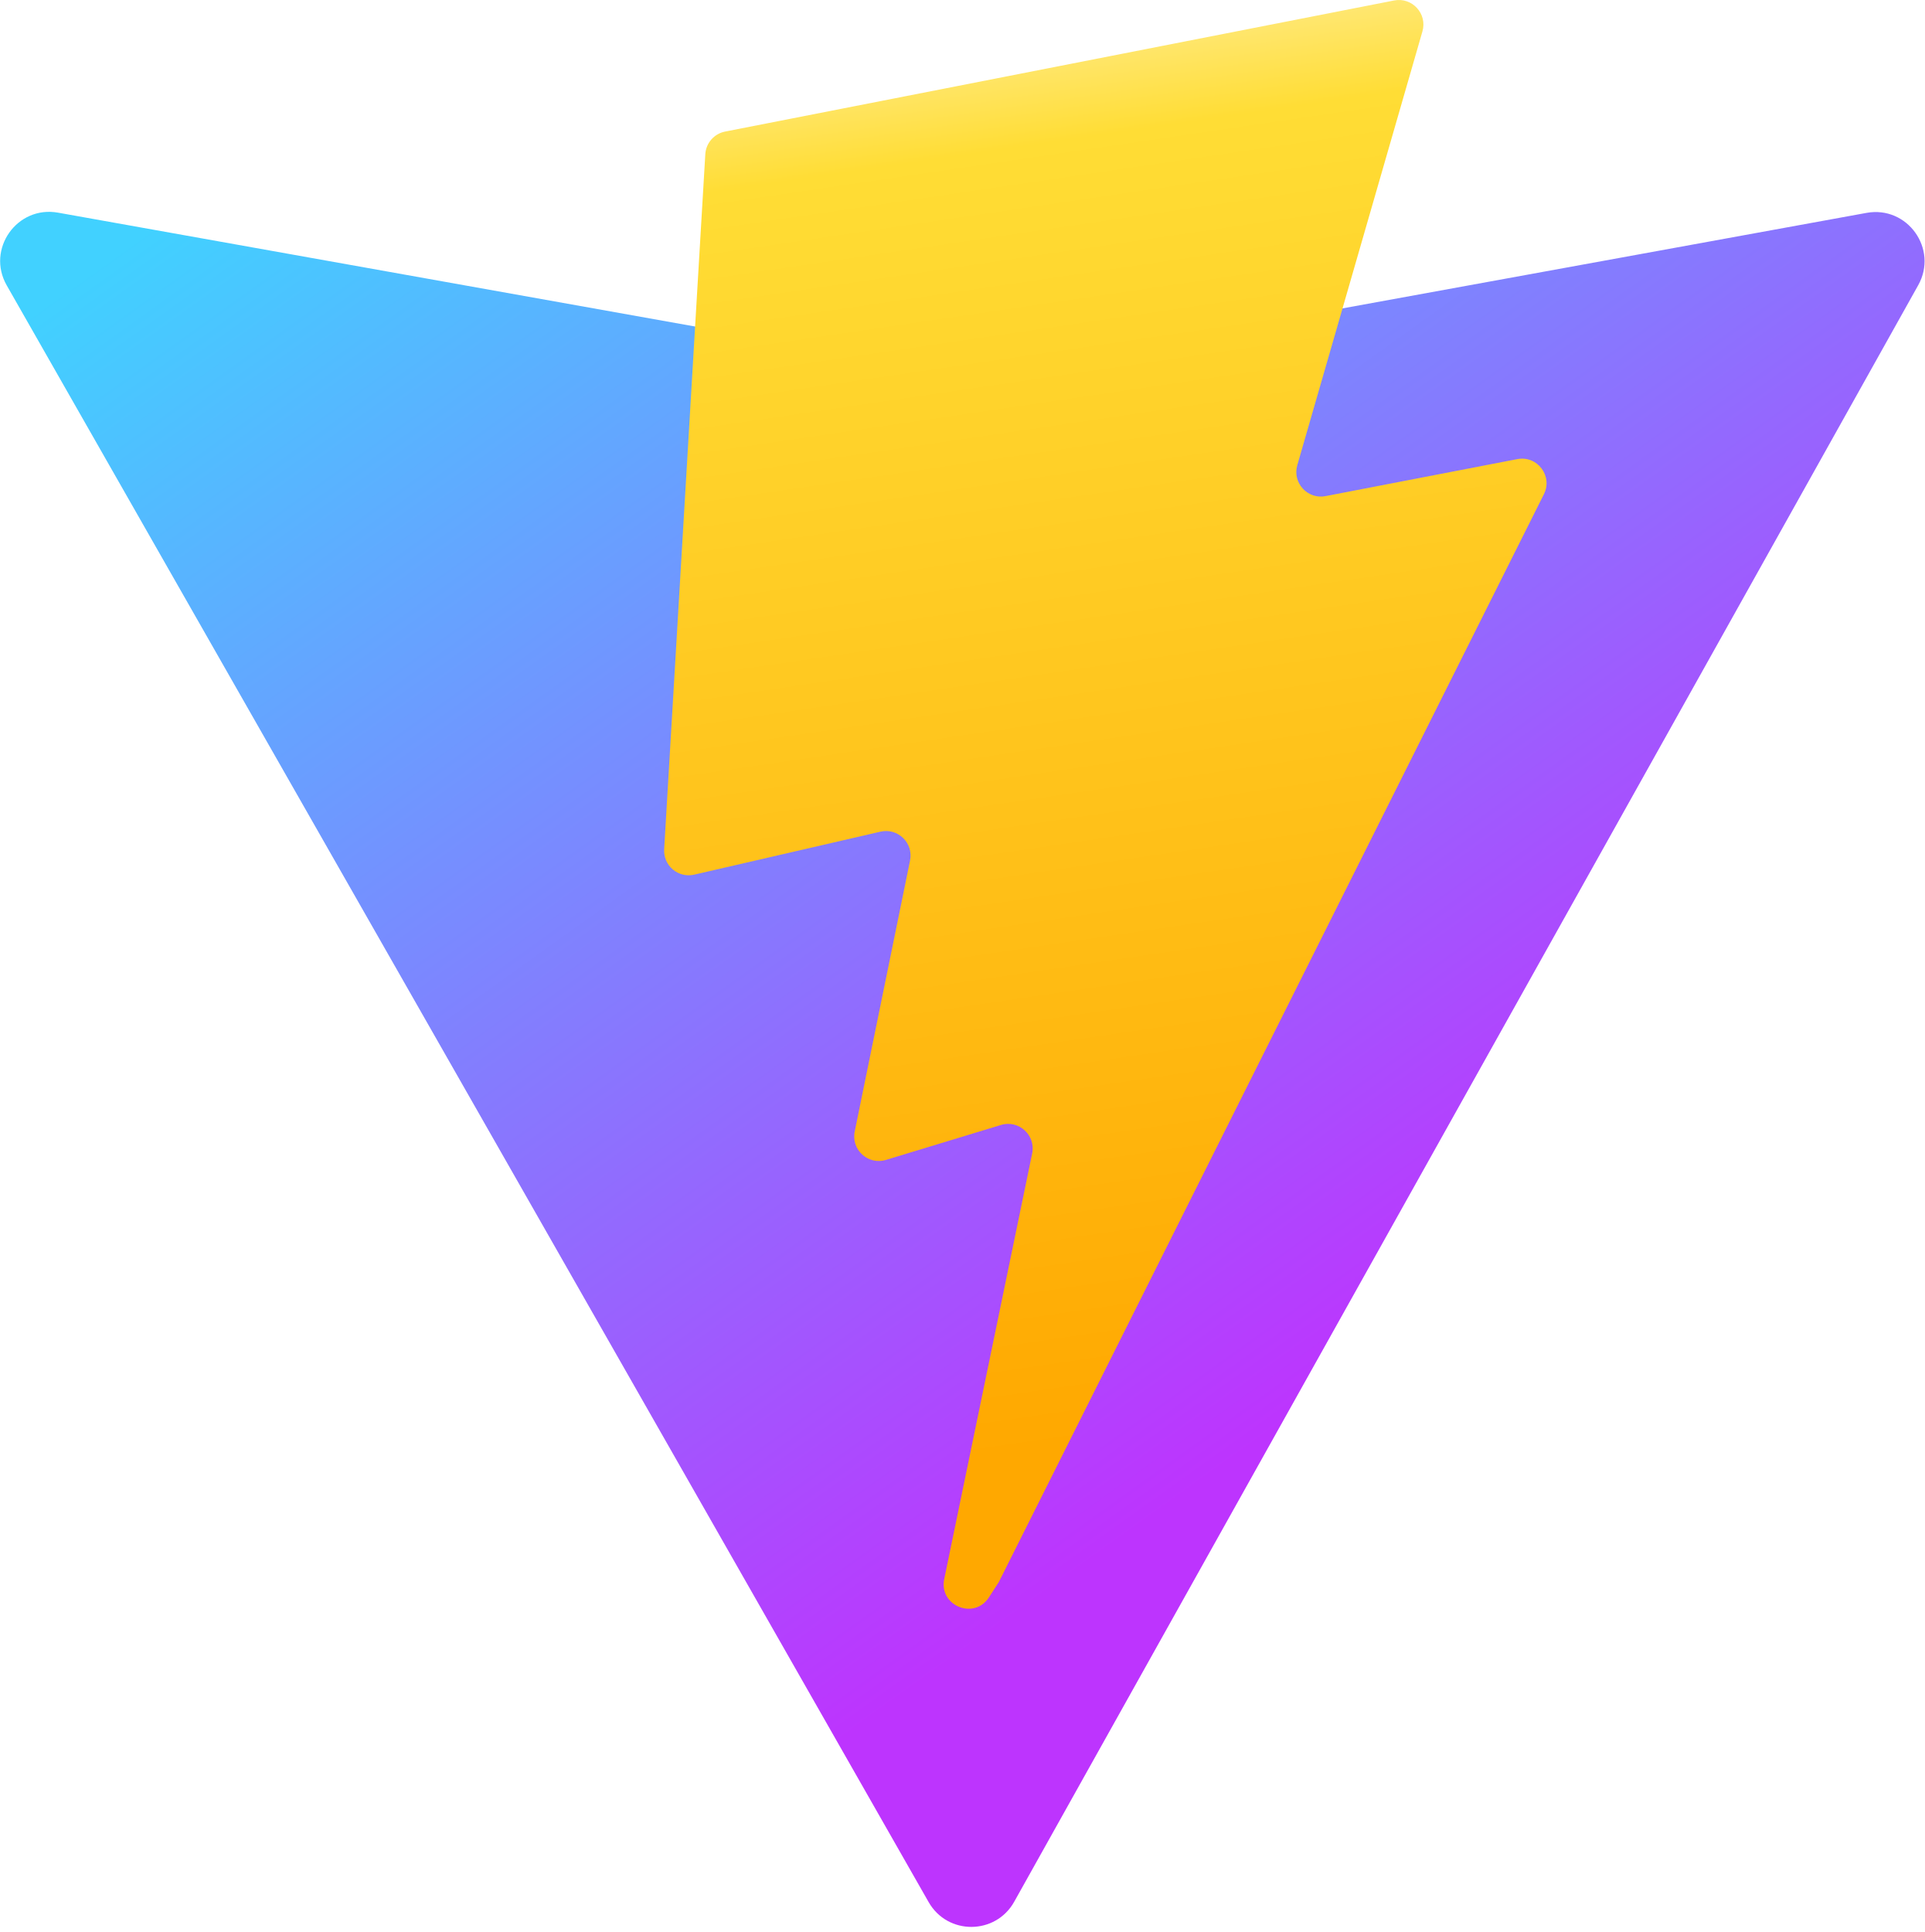
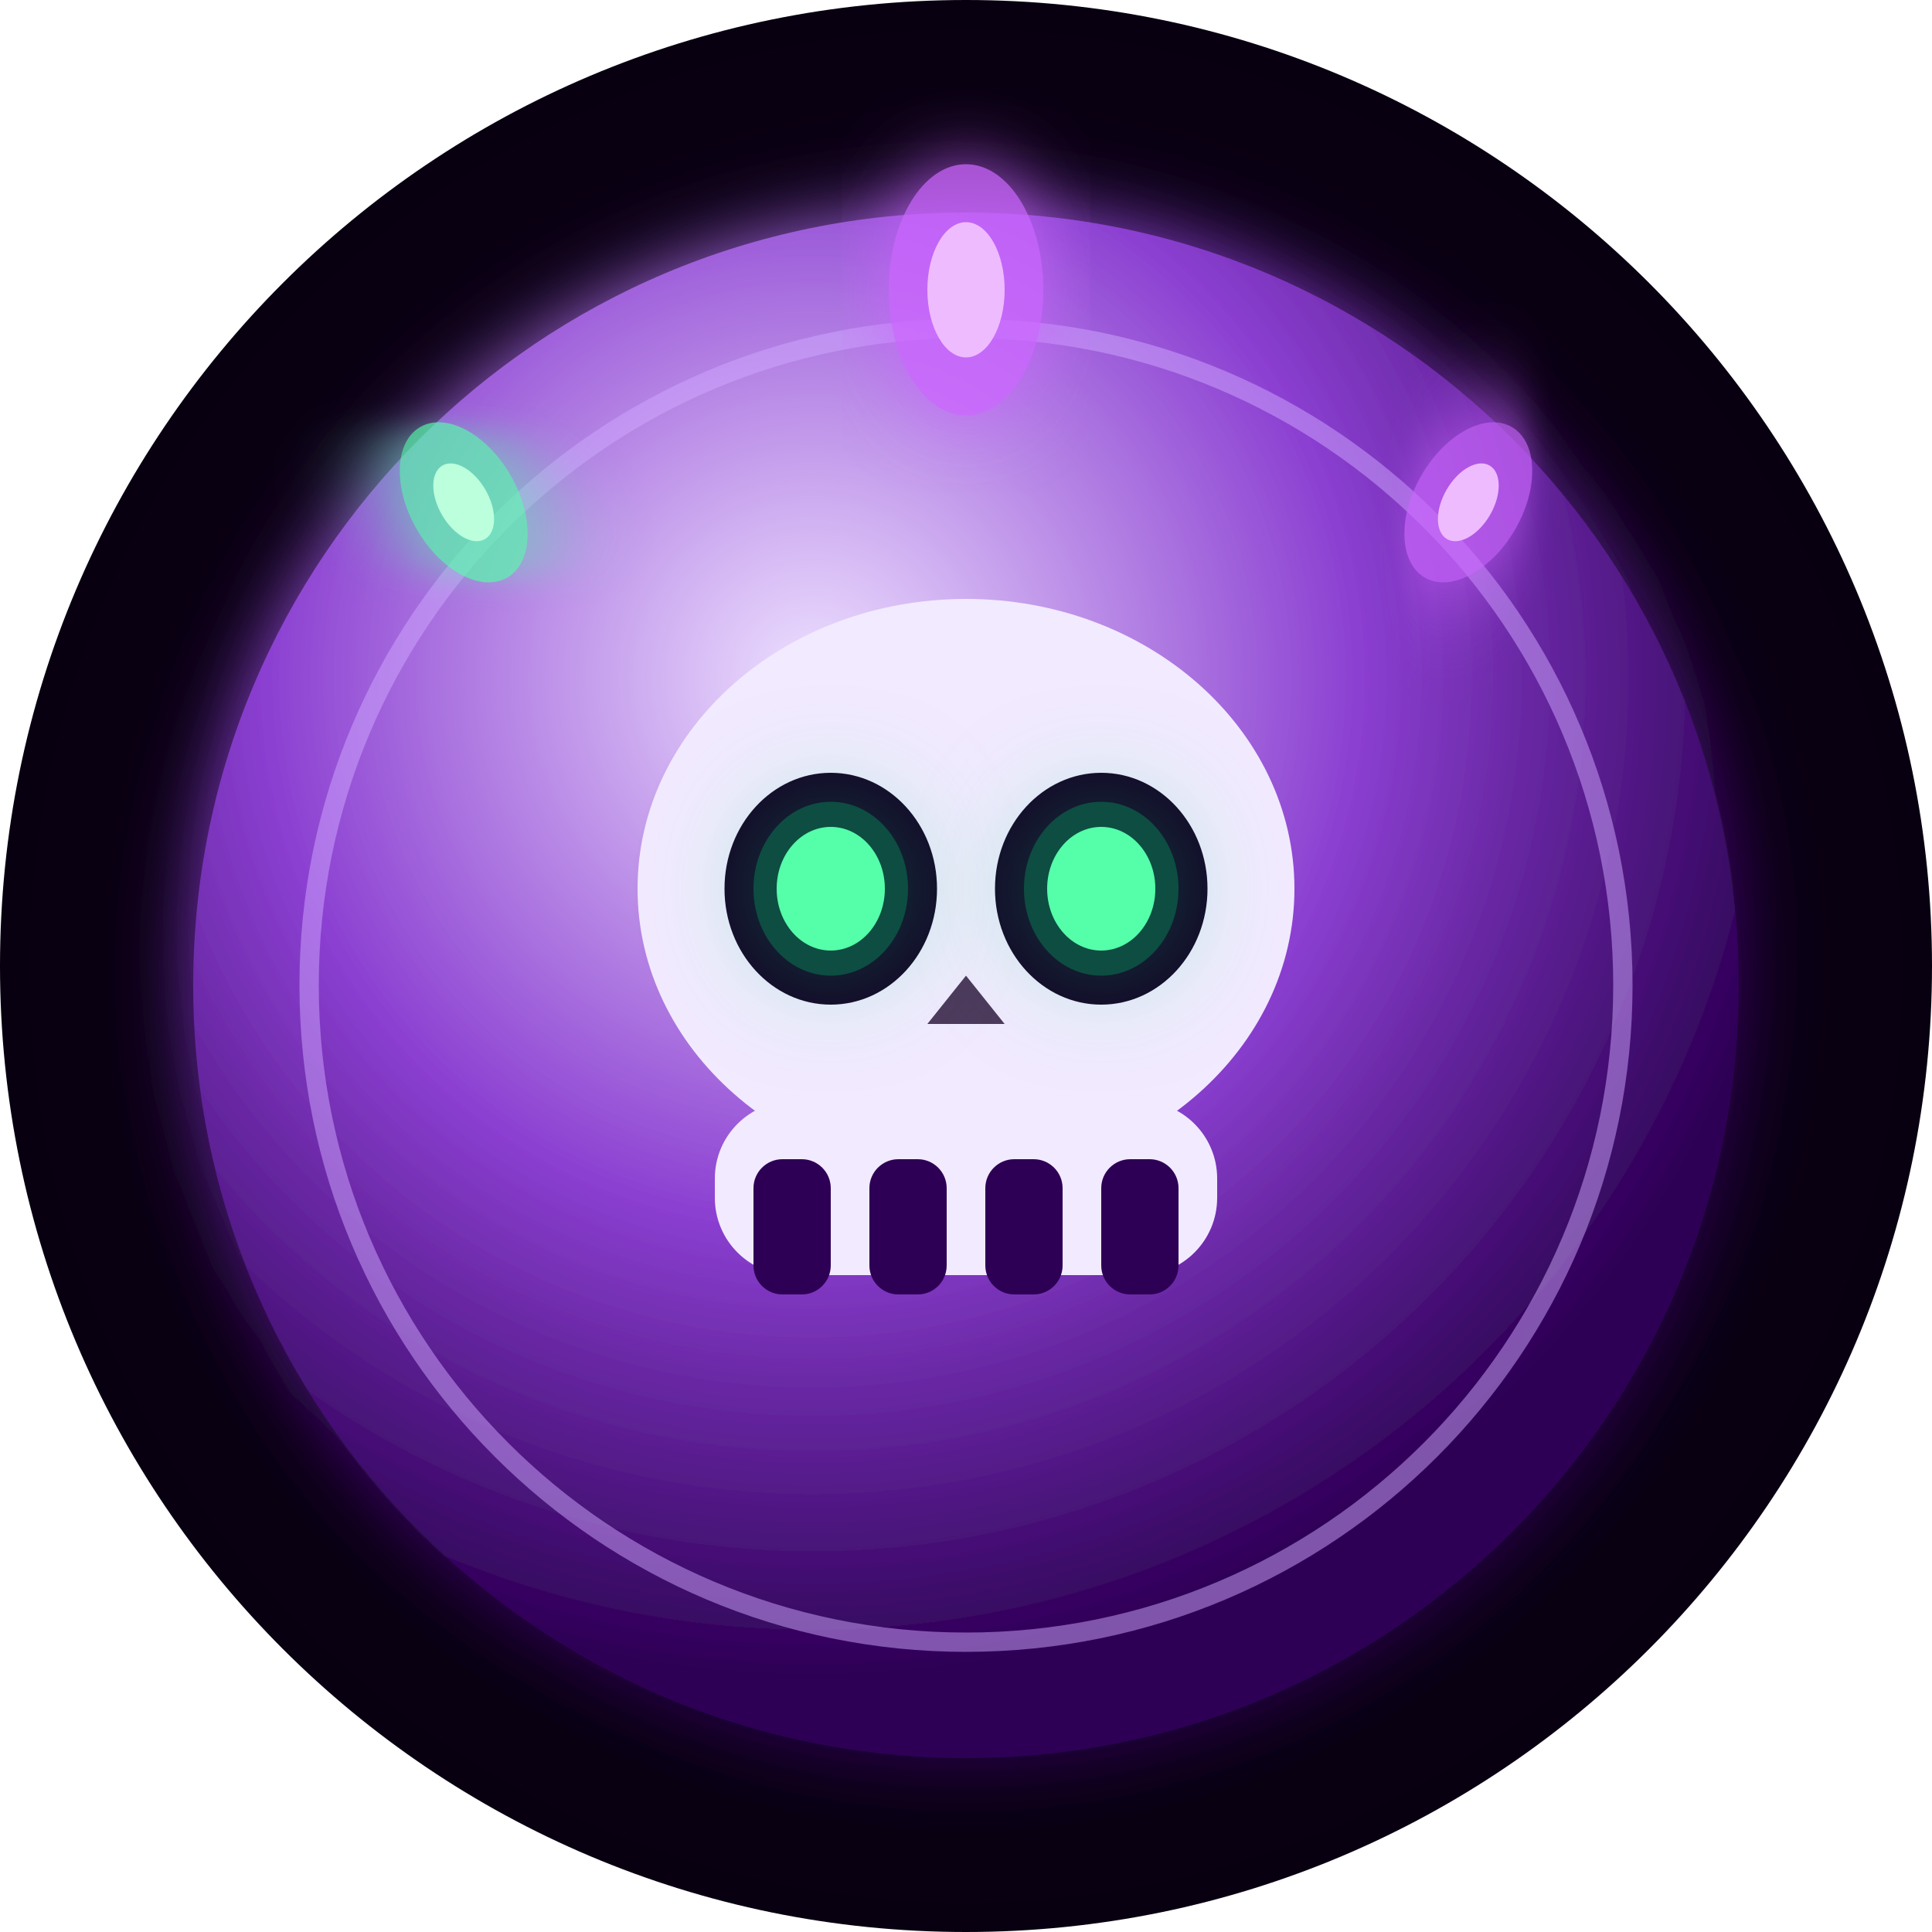
- <svg xmlns="http://www.w3.org/2000/svg" aria-hidden="true" role="img" class="iconify iconify--logos" width="31.88" height="32" preserveAspectRatio="xMidYMid meet" viewBox="0 0 256 257">
+ <svg xmlns="http://www.w3.org/2000/svg" viewBox="0 0 100 100" width="100" height="100">
  <defs>
-     <linearGradient id="IconifyId1813088fe1fbc01fb466" x1="-.828%" x2="57.636%" y1="7.652%" y2="78.411%">
-       <stop offset="0%" stop-color="#41D1FF" />
-       <stop offset="100%" stop-color="#BD34FE" />
-     </linearGradient>
-     <linearGradient id="IconifyId1813088fe1fbc01fb467" x1="43.376%" x2="50.316%" y1="2.242%" y2="89.03%">
-       <stop offset="0%" stop-color="#FFEA83" />
-       <stop offset="8.333%" stop-color="#FFDD35" />
-       <stop offset="100%" stop-color="#FFA800" />
-     </linearGradient>
+     <radialGradient id="pieceGrad" cx="40%" cy="30%" r="65%">
+       <stop offset="0%" stop-color="#ede0ff" />
+       <stop offset="55%" stop-color="#8b3fd1" />
+       <stop offset="100%" stop-color="#2d0055" />
+     </radialGradient>
+     <radialGradient id="eyeGlow" cx="50%" cy="50%" r="50%">
+       <stop offset="0%" stop-color="#aaffcc" />
+       <stop offset="100%" stop-color="#00cc66" stop-opacity="0" />
+     </radialGradient>
+     <radialGradient id="bgDark" cx="50%" cy="50%" r="50%">
+       <stop offset="0%" stop-color="#150025" />
+       <stop offset="100%" stop-color="#080010" />
+     </radialGradient>
+     <filter id="glow" x="-30%" y="-30%" width="160%" height="160%">
+       <feGaussianBlur stdDeviation="2" result="blur" />
+       <feMerge>
+         <feMergeNode in="blur" />
+         <feMergeNode in="SourceGraphic" />
+       </feMerge>
+     </filter>
+     <filter id="eyeBloom" x="-80%" y="-80%" width="260%" height="260%">
+       <feGaussianBlur stdDeviation="3" result="blur" />
+       <feMerge>
+         <feMergeNode in="blur" />
+         <feMergeNode in="SourceGraphic" />
+       </feMerge>
+     </filter>
  </defs>
-   <path fill="url(#IconifyId1813088fe1fbc01fb466)" d="M255.153 37.938L134.897 252.976c-2.483 4.44-8.862 4.466-11.382.048L.875 37.958c-2.746-4.814 1.371-10.646 6.827-9.67l120.385 21.517a6.537 6.537 0 0 0 2.322-.004l117.867-21.483c5.438-.991 9.574 4.796 6.877 9.62Z" />
-   <path fill="url(#IconifyId1813088fe1fbc01fb467)" d="M185.432.063L96.44 17.501a3.268 3.268 0 0 0-2.634 3.014l-5.474 92.456a3.268 3.268 0 0 0 3.997 3.378l24.777-5.718c2.318-.535 4.413 1.507 3.936 3.838l-7.361 36.047c-.495 2.426 1.782 4.5 4.151 3.78l15.304-4.649c2.372-.72 4.652 1.36 4.15 3.788l-11.698 56.621c-.732 3.542 3.979 5.473 5.943 2.437l1.313-2.028l72.516-144.72c1.215-2.423-.88-5.186-3.54-4.672l-25.505 4.922c-2.396.462-4.435-1.77-3.759-4.114l16.646-57.705c.677-2.35-1.37-4.583-3.769-4.113Z" />
+   <circle cx="50" cy="50" r="50" fill="url(#bgDark)" />
+   <circle cx="50" cy="51" r="40" fill="url(#pieceGrad)" filter="url(#glow)" />
+   <circle cx="50" cy="51" r="34" fill="none" stroke="#d0a8ff" stroke-width="1" opacity="0.5" />
+   <ellipse cx="50" cy="46" rx="17" ry="15" fill="#f2eaff" />
+   <rect x="37" y="57" width="26" height="9" rx="4" fill="#f2eaff" />
+   <rect x="39" y="60" width="4" height="7" rx="1.5" fill="#2d0055" />
+   <rect x="45" y="60" width="4" height="7" rx="1.5" fill="#2d0055" />
+   <rect x="51" y="60" width="4" height="7" rx="1.5" fill="#2d0055" />
+   <rect x="57" y="60" width="4" height="7" rx="1.5" fill="#2d0055" />
+   <ellipse cx="43" cy="46" rx="5.5" ry="6" fill="#150025" />
+   <ellipse cx="57" cy="46" rx="5.5" ry="6" fill="#150025" />
+   <ellipse cx="43" cy="46" rx="4" ry="4.5" fill="#00dd77" opacity="0.35" filter="url(#eyeBloom)" />
+   <ellipse cx="57" cy="46" rx="4" ry="4.5" fill="#00dd77" opacity="0.35" filter="url(#eyeBloom)" />
+   <ellipse cx="43" cy="46" rx="2.8" ry="3.2" fill="#55ffaa" />
+   <ellipse cx="57" cy="46" rx="2.8" ry="3.2" fill="#55ffaa" />
+   <path d="M48 53 L50 50.5 L52 53 Z" fill="#150025" opacity="0.75" />
+   <ellipse cx="50" cy="15" rx="4" ry="6.5" fill="#cc66ff" opacity="0.8" filter="url(#glow)" />
+   <ellipse cx="50" cy="15" rx="2" ry="3.5" fill="#eebbff" />
+   <ellipse cx="24" cy="26" rx="2.8" ry="4.5" fill="#55ffaa" opacity="0.7" filter="url(#glow)" transform="rotate(-30 24 26)" />
+   <ellipse cx="24" cy="26" rx="1.3" ry="2.2" fill="#bbffdd" transform="rotate(-30 24 26)" />
+   <ellipse cx="76" cy="26" rx="2.8" ry="4.5" fill="#cc66ff" opacity="0.7" filter="url(#glow)" transform="rotate(30 76 26)" />
+   <ellipse cx="76" cy="26" rx="1.3" ry="2.2" fill="#eebbff" transform="rotate(30 76 26)" />
</svg>
